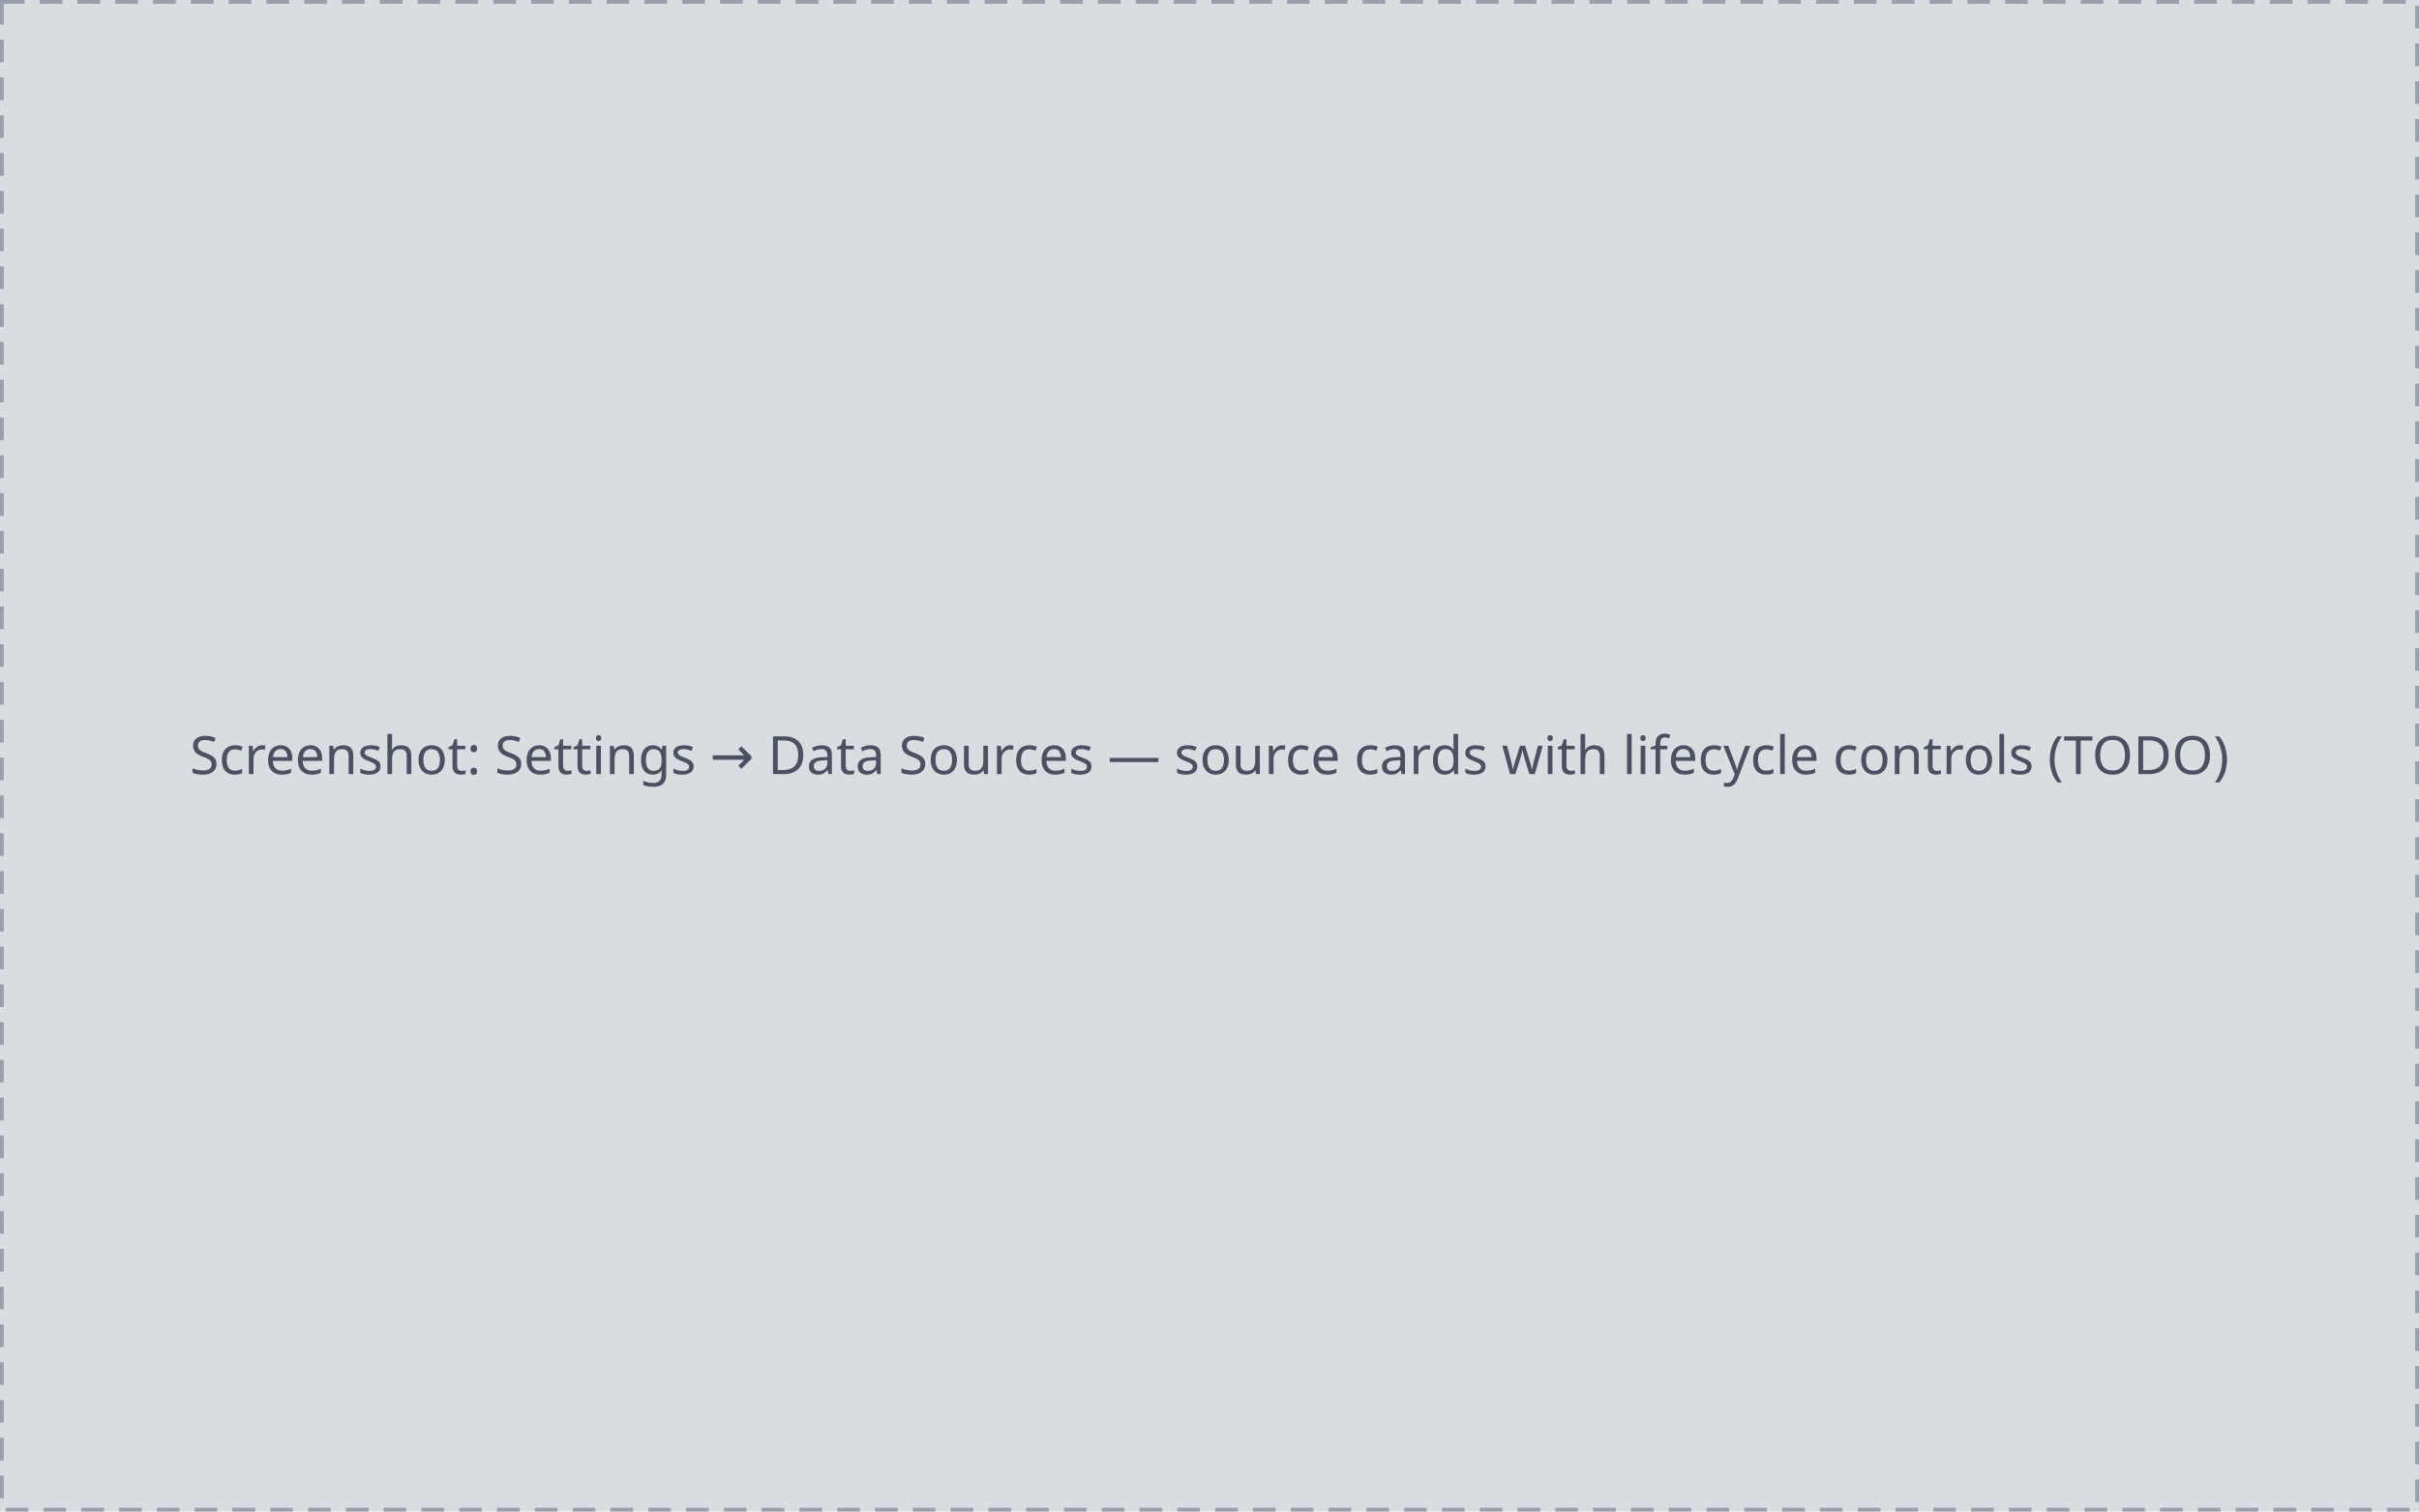
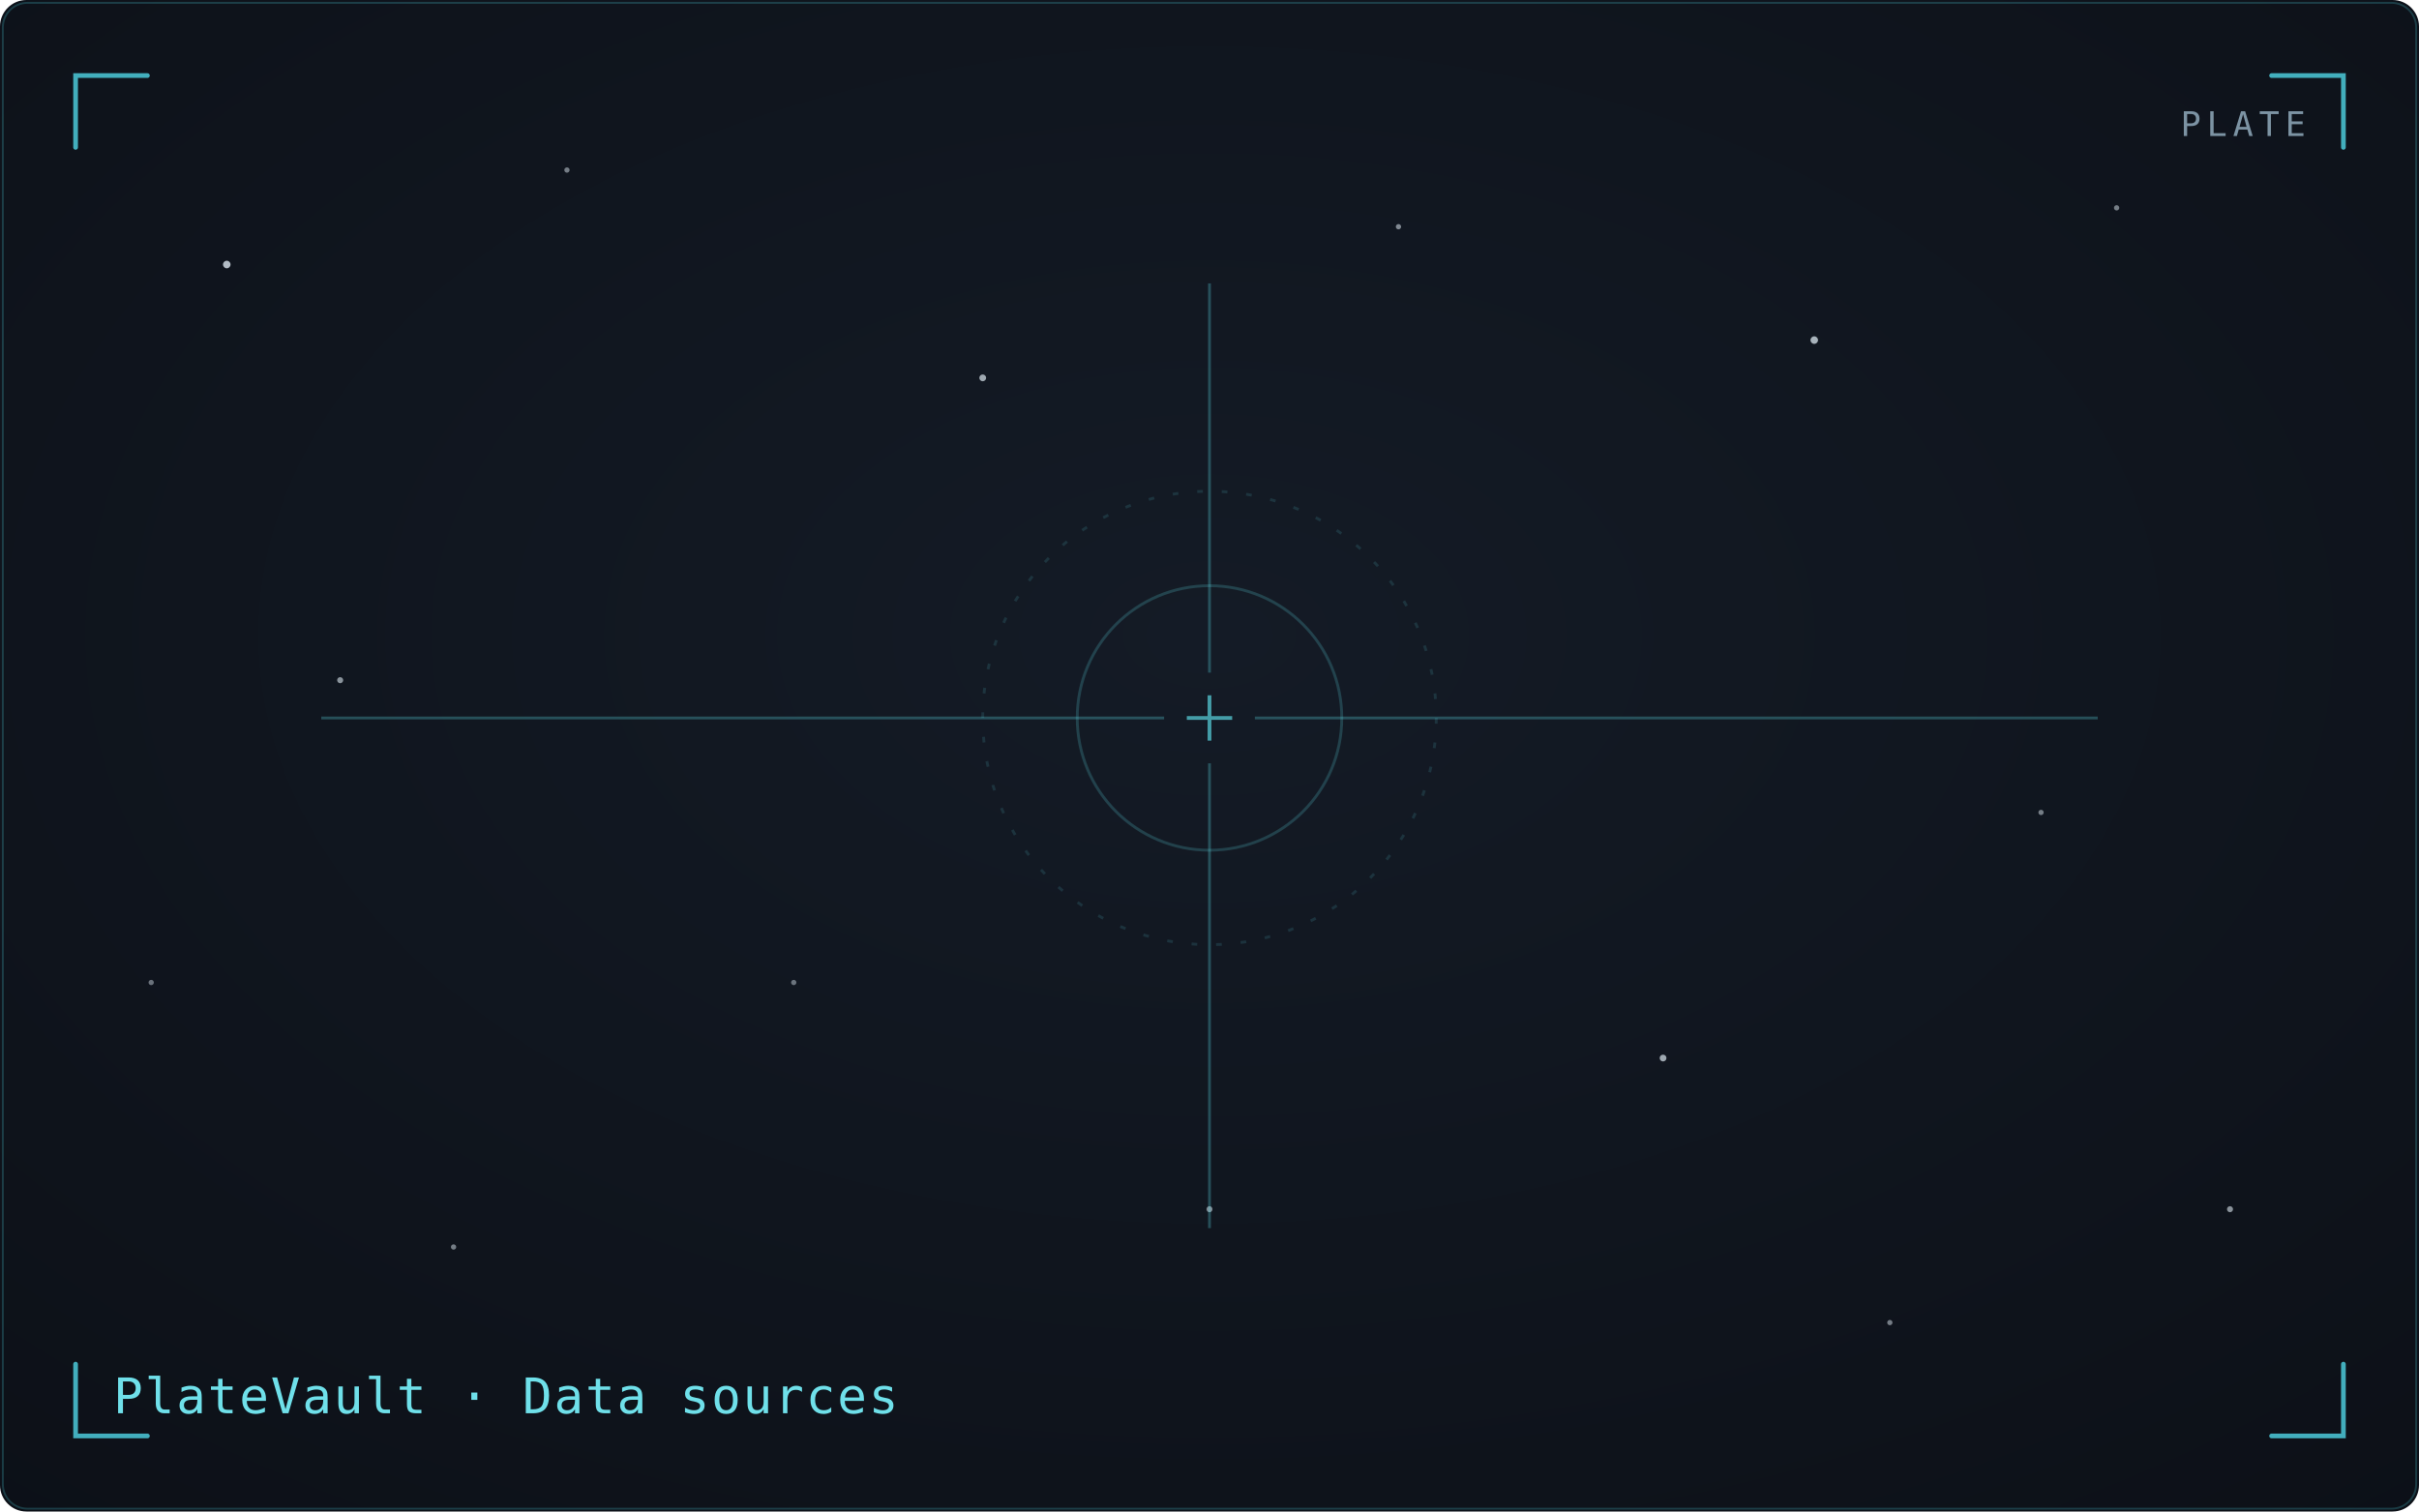
- <svg xmlns="http://www.w3.org/2000/svg" width="1280" height="800" viewBox="0 0 1280 800" role="img" aria-label="Screenshot: Settings → Data Sources — source cards with lifecycle controls (TODO)">
-   <rect width="1280" height="800" fill="#d9dce1" />
-   <rect x="1" y="1" width="1278" height="798" fill="none" stroke="#9aa0ab" stroke-width="2" stroke-dasharray="12 8" />
-   <text x="50%" y="50%" font-family="system-ui, sans-serif" font-size="28" fill="#4b5160" text-anchor="middle" dominant-baseline="middle">Screenshot: Settings → Data Sources — source cards with lifecycle controls (TODO)</text>
+ <svg xmlns="http://www.w3.org/2000/svg" width="1280" height="800" viewBox="0 0 1280 800" role="img" aria-label="Screenshot placeholder: Settings Data Sources with source lifecycle controls.">
+   <defs>
+     <radialGradient id="plate" cx="50%" cy="42%" r="78%">
+       <stop offset="0%" stop-color="#141b26" />
+       <stop offset="100%" stop-color="#0c1017" />
+     </radialGradient>
+   </defs>
+   <rect width="1280" height="800" rx="14" fill="url(#plate)" />
+   <rect x="1.5" y="1.5" width="1277" height="797" rx="13" fill="none" stroke="#4fd6e6" stroke-opacity="0.22" />
+   <g stroke="#4fd6e6" stroke-opacity="0.8" stroke-width="2.5" fill="none" stroke-linecap="round">
+     <path d="M40 78V40H78" />
+     <path d="M1202 40h38v38" />
+     <path d="M40 722v38h38" />
+     <path d="M1202 760h38v-38" />
+   </g>
+   <circle cx="120" cy="140" r="2" fill="#dbe6ee" fill-opacity="0.8" />
+   <circle cx="300" cy="90" r="1.4" fill="#dbe6ee" fill-opacity="0.5" />
+   <circle cx="520" cy="200" r="1.8" fill="#dbe6ee" fill-opacity="0.7" />
+   <circle cx="740" cy="120" r="1.4" fill="#dbe6ee" fill-opacity="0.55" />
+   <circle cx="960" cy="180" r="2" fill="#dbe6ee" fill-opacity="0.75" />
+   <circle cx="1120" cy="110" r="1.4" fill="#dbe6ee" fill-opacity="0.5" />
+   <circle cx="180" cy="360" r="1.6" fill="#dbe6ee" fill-opacity="0.6" />
+   <circle cx="420" cy="520" r="1.4" fill="#dbe6ee" fill-opacity="0.45" />
+   <circle cx="880" cy="560" r="1.8" fill="#dbe6ee" fill-opacity="0.7" />
+   <circle cx="1080" cy="430" r="1.4" fill="#dbe6ee" fill-opacity="0.5" />
+   <circle cx="640" cy="640" r="1.6" fill="#dbe6ee" fill-opacity="0.55" />
+   <circle cx="240" cy="660" r="1.4" fill="#dbe6ee" fill-opacity="0.5" />
+   <circle cx="1180" cy="640" r="1.6" fill="#dbe6ee" fill-opacity="0.6" />
+   <circle cx="80" cy="520" r="1.4" fill="#dbe6ee" fill-opacity="0.45" />
+   <circle cx="1000" cy="700" r="1.4" fill="#dbe6ee" fill-opacity="0.5" />
+   <g stroke="#5fe3ee" fill="none">
+     <circle cx="640" cy="380" r="70" stroke-opacity="0.20" stroke-width="1.5" />
+     <circle cx="640" cy="380" r="120" stroke-opacity="0.13" stroke-width="1.5" stroke-dasharray="3 10" />
+     <path d="M640 150V356M640 404V650" stroke-opacity="0.28" stroke-width="1.5" />
+     <path d="M170 380h446M664 380h446" stroke-opacity="0.28" stroke-width="1.5" />
+     <path d="M628 380h24M640 368v24" stroke-opacity="0.65" stroke-width="2" />
+   </g>
+   <text x="60" y="748" font-family="ui-monospace, SFMono-Regular, Menlo, monospace" font-size="26" letter-spacing="1" fill="#6fe0ea">PlateVault · Data sources</text>
+   <text x="1220" y="72" text-anchor="end" font-family="ui-monospace, SFMono-Regular, Menlo, monospace" font-size="18" letter-spacing="3" fill="#7c93a3">PLATE</text>
</svg>
